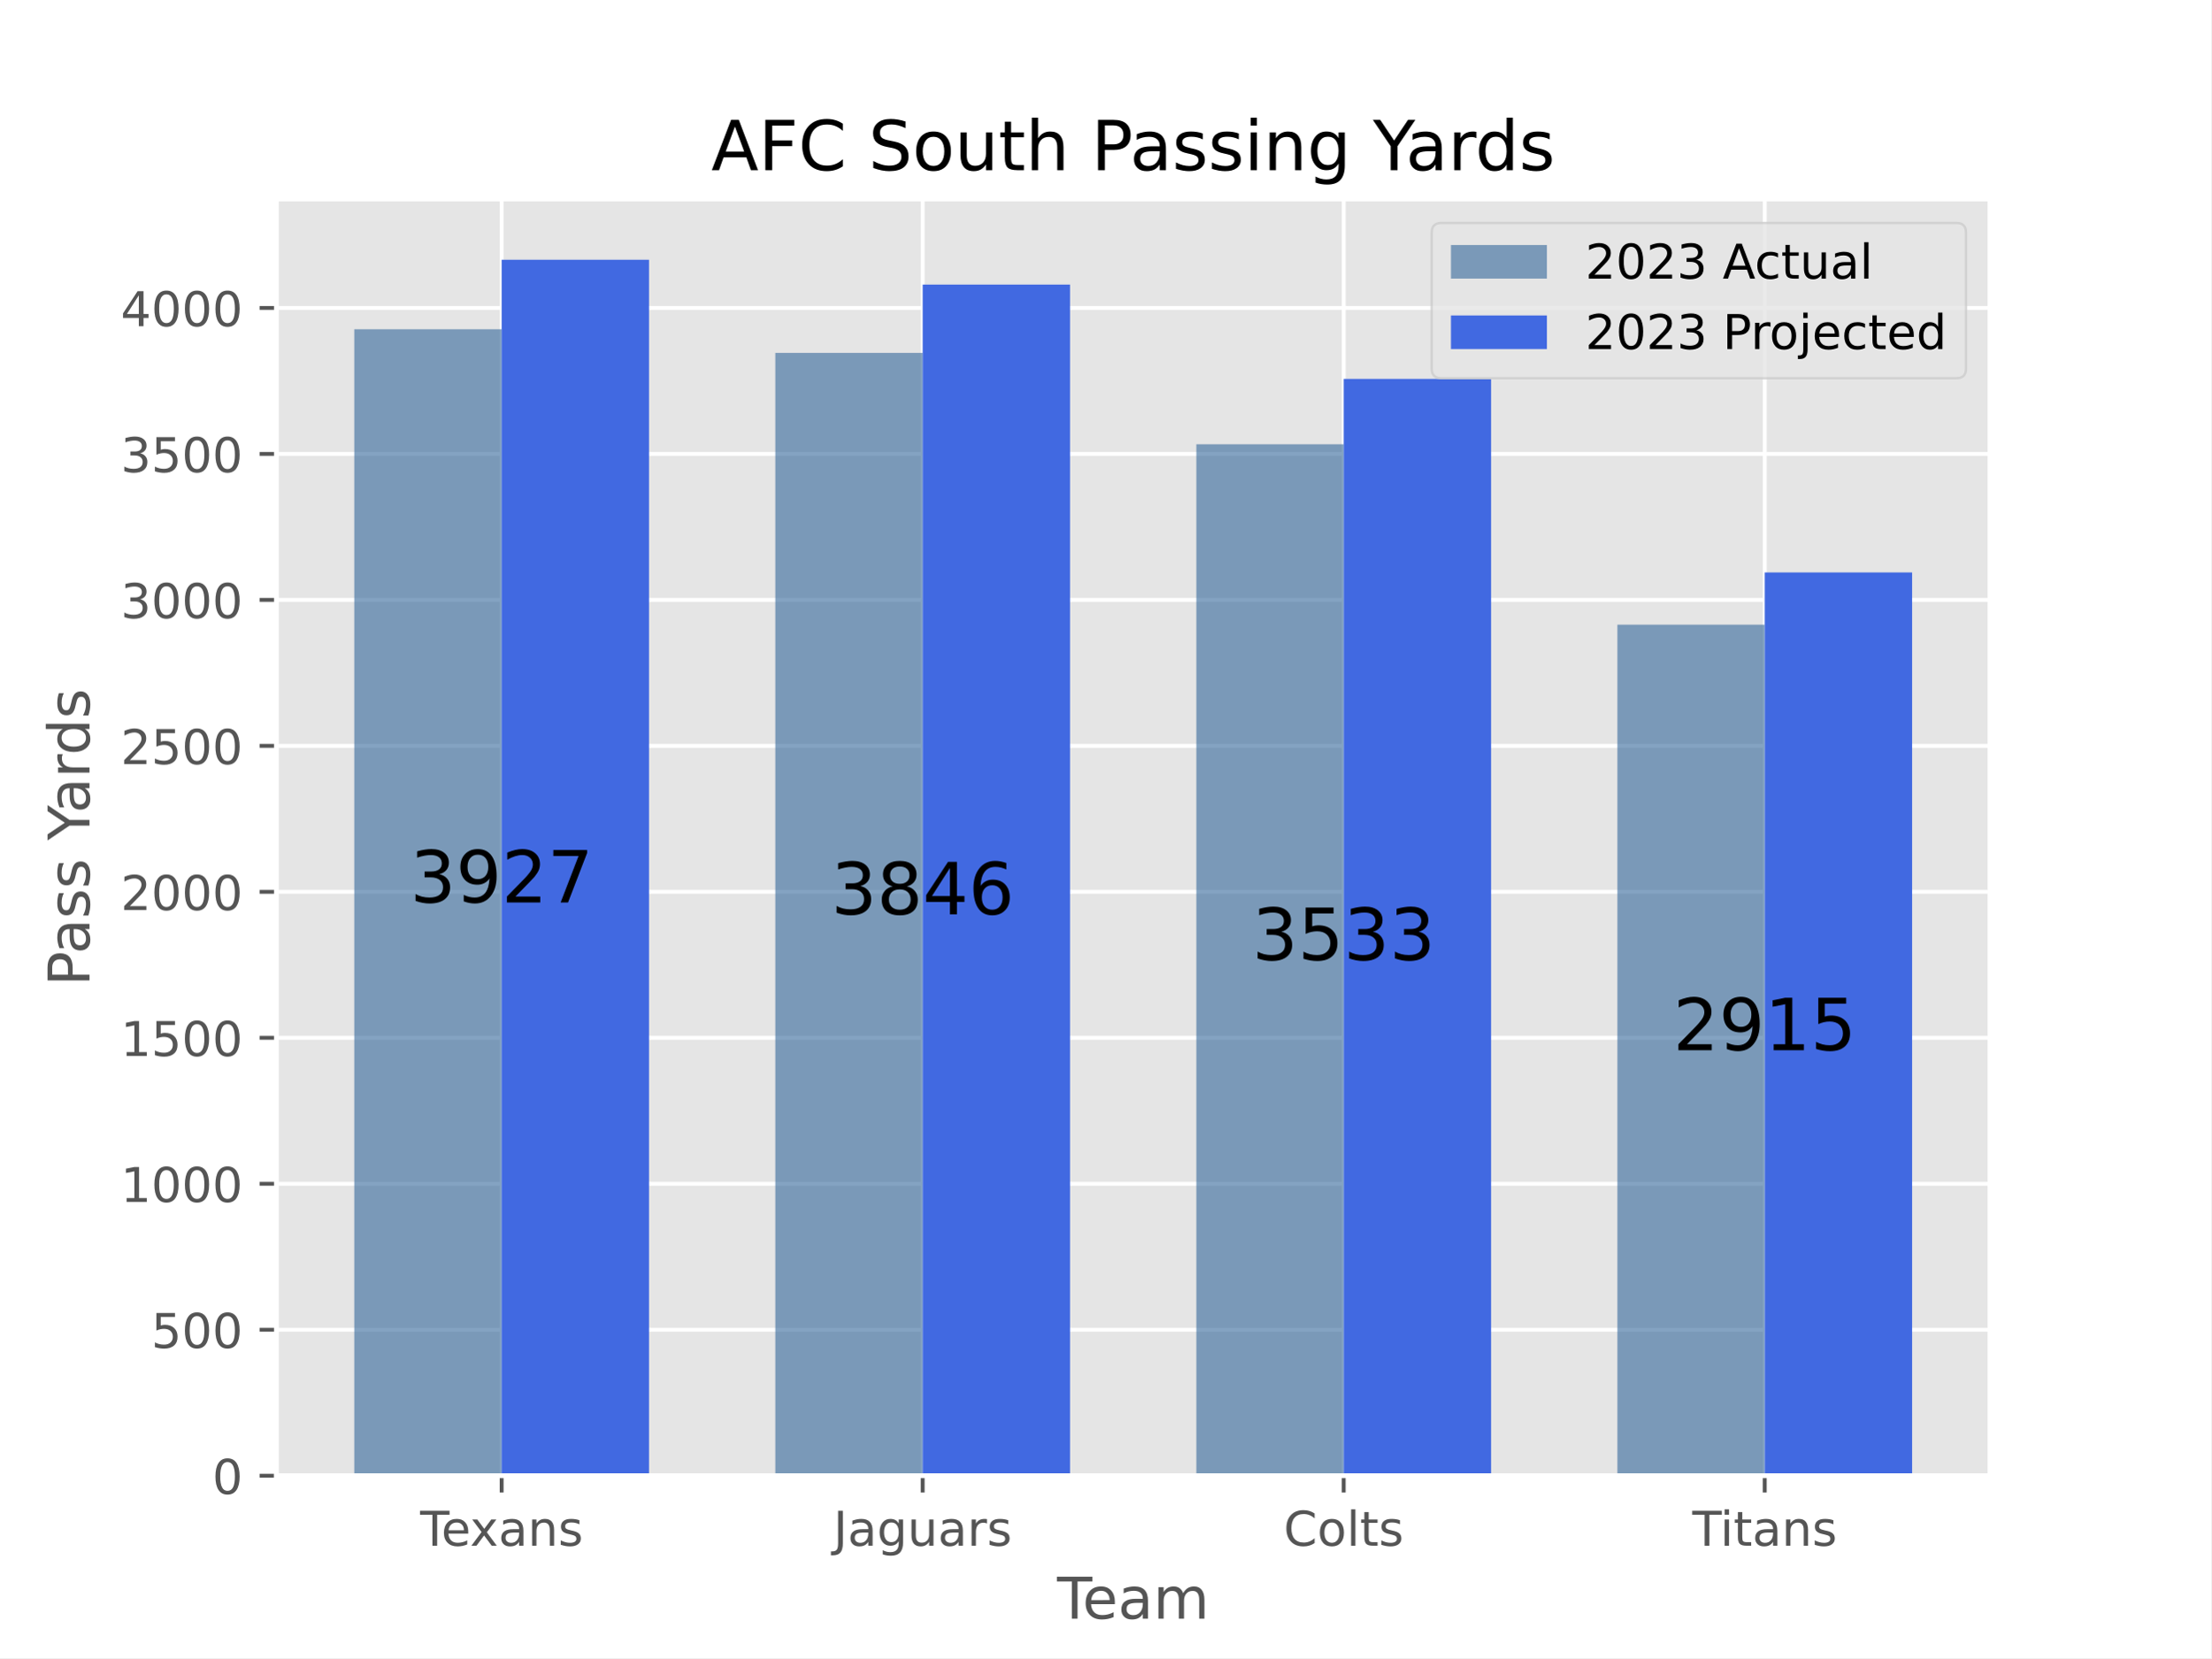
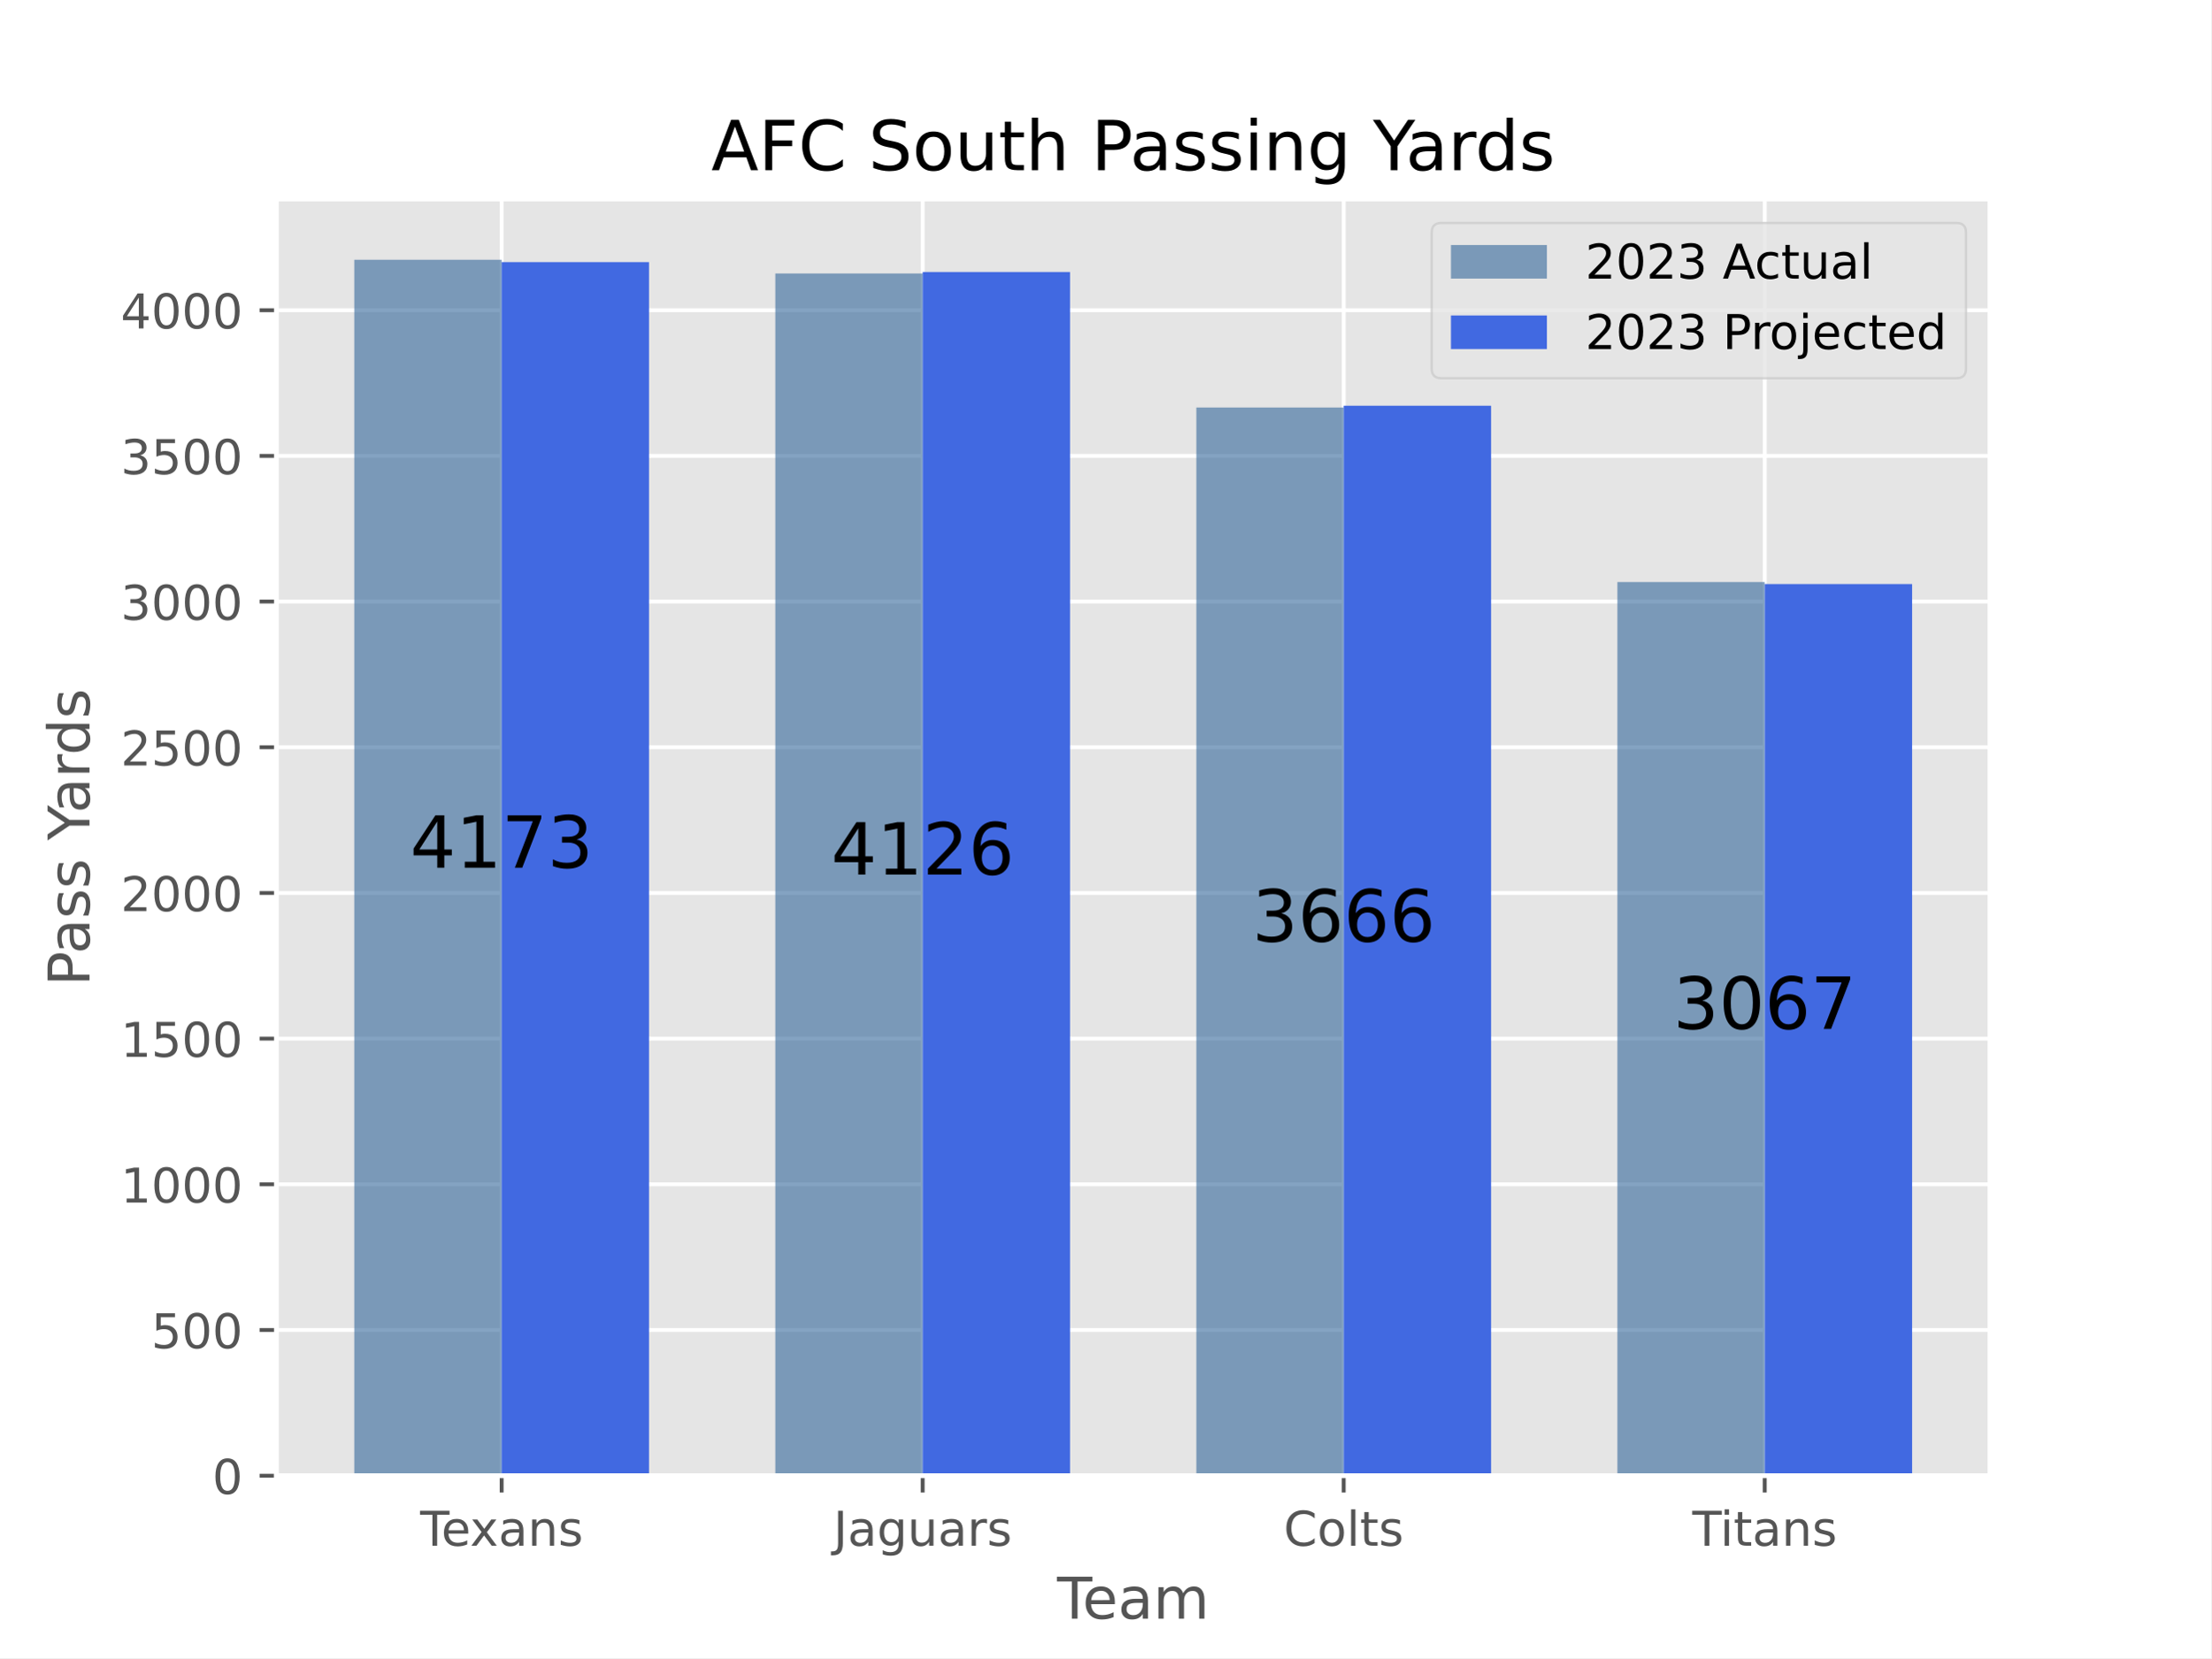
<svg xmlns="http://www.w3.org/2000/svg" xmlns:xlink="http://www.w3.org/1999/xlink" width="460.8pt" height="345.6pt" viewBox="0 0 460.8 345.6" version="1.1">
  <defs>
    <style type="text/css">*{stroke-linejoin: round; stroke-linecap: butt}</style>
  </defs>
  <g id="figure_1">
    <g id="patch_1">
      <path d="M 0 345.6  L 460.8 345.6  L 460.8 0  L 0 0  z " style="fill: #ffffff" />
    </g>
    <g id="axes_1">
      <g id="patch_2">
        <path d="M 57.6 307.584  L 414.72 307.584  L 414.72 41.472  L 57.6 41.472  z " style="fill: #e5e5e5" />
      </g>
      <g id="matplotlib.axis_1">
        <g id="xtick_1">
          <g id="line2d_1">
-             <path d="M 104.543 307.584  L 104.543 41.472  " clip-path="url(#paf603e5f99)" style="fill: none; stroke: #ffffff; stroke-width: 0.8; stroke-linecap: square" />
+             <path d="M 104.543 307.584  L 104.543 41.472  " clip-path="url(#p2605eeca54)" style="fill: none; stroke: #ffffff; stroke-width: 0.8; stroke-linecap: square" />
          </g>
          <g id="line2d_2">
            <defs>
-               <path id="md9aeff2565" d="M 0 0  L 0 3.5  " style="stroke: #555555; stroke-width: 0.8" />
-             </defs>
-             <g>
-               <use xlink:href="#md9aeff2565" x="104.543" y="307.584" style="fill: #555555; stroke: #555555; stroke-width: 0.8" />
+               <path id="me82a17034d" d="M 0 0  L 0 3.5  " style="stroke: #555555; stroke-width: 0.8" />
+             </defs>
+             <g>
+               <use xlink:href="#me82a17034d" x="104.543" y="307.584" style="fill: #555555; stroke: #555555; stroke-width: 0.8" />
            </g>
          </g>
          <g id="text_1">
            <g style="fill: #555555" transform="translate(87.55345 322.1824) scale(0.1 -0.1)">
              <defs>
                <path id="DejaVuSans-54" d="M -19 4666  L 3928 4666  L 3928 4134  L 2272 4134  L 2272 0  L 1638 0  L 1638 4134  L -19 4134  L -19 4666  z " transform="scale(0.015625)" />
                <path id="DejaVuSans-65" d="M 3597 1894  L 3597 1613  L 953 1613  Q 991 1019 1311 708  Q 1631 397 2203 397  Q 2534 397 2845 478  Q 3156 559 3463 722  L 3463 178  Q 3153 47 2828 -22  Q 2503 -91 2169 -91  Q 1331 -91 842 396  Q 353 884 353 1716  Q 353 2575 817 3079  Q 1281 3584 2069 3584  Q 2775 3584 3186 3129  Q 3597 2675 3597 1894  z M 3022 2063  Q 3016 2534 2758 2815  Q 2500 3097 2075 3097  Q 1594 3097 1305 2825  Q 1016 2553 972 2059  L 3022 2063  z " transform="scale(0.015625)" />
                <path id="DejaVuSans-78" d="M 3513 3500  L 2247 1797  L 3578 0  L 2900 0  L 1881 1375  L 863 0  L 184 0  L 1544 1831  L 300 3500  L 978 3500  L 1906 2253  L 2834 3500  L 3513 3500  z " transform="scale(0.015625)" />
                <path id="DejaVuSans-61" d="M 2194 1759  Q 1497 1759 1228 1600  Q 959 1441 959 1056  Q 959 750 1161 570  Q 1363 391 1709 391  Q 2188 391 2477 730  Q 2766 1069 2766 1631  L 2766 1759  L 2194 1759  z M 3341 1997  L 3341 0  L 2766 0  L 2766 531  Q 2569 213 2275 61  Q 1981 -91 1556 -91  Q 1019 -91 701 211  Q 384 513 384 1019  Q 384 1609 779 1909  Q 1175 2209 1959 2209  L 2766 2209  L 2766 2266  Q 2766 2663 2505 2880  Q 2244 3097 1772 3097  Q 1472 3097 1187 3025  Q 903 2953 641 2809  L 641 3341  Q 956 3463 1253 3523  Q 1550 3584 1831 3584  Q 2591 3584 2966 3190  Q 3341 2797 3341 1997  z " transform="scale(0.015625)" />
                <path id="DejaVuSans-6e" d="M 3513 2113  L 3513 0  L 2938 0  L 2938 2094  Q 2938 2591 2744 2837  Q 2550 3084 2163 3084  Q 1697 3084 1428 2787  Q 1159 2491 1159 1978  L 1159 0  L 581 0  L 581 3500  L 1159 3500  L 1159 2956  Q 1366 3272 1645 3428  Q 1925 3584 2291 3584  Q 2894 3584 3203 3211  Q 3513 2838 3513 2113  z " transform="scale(0.015625)" />
                <path id="DejaVuSans-73" d="M 2834 3397  L 2834 2853  Q 2591 2978 2328 3040  Q 2066 3103 1784 3103  Q 1356 3103 1142 2972  Q 928 2841 928 2578  Q 928 2378 1081 2264  Q 1234 2150 1697 2047  L 1894 2003  Q 2506 1872 2764 1633  Q 3022 1394 3022 966  Q 3022 478 2636 193  Q 2250 -91 1575 -91  Q 1294 -91 989 -36  Q 684 19 347 128  L 347 722  Q 666 556 975 473  Q 1284 391 1588 391  Q 1994 391 2212 530  Q 2431 669 2431 922  Q 2431 1156 2273 1281  Q 2116 1406 1581 1522  L 1381 1569  Q 847 1681 609 1914  Q 372 2147 372 2553  Q 372 3047 722 3315  Q 1072 3584 1716 3584  Q 2034 3584 2315 3537  Q 2597 3491 2834 3397  z " transform="scale(0.015625)" />
              </defs>
              <use xlink:href="#DejaVuSans-54" />
              <use xlink:href="#DejaVuSans-65" x="44.084" />
              <use xlink:href="#DejaVuSans-78" x="103.857" />
              <use xlink:href="#DejaVuSans-61" x="163.037" />
              <use xlink:href="#DejaVuSans-6e" x="224.316" />
              <use xlink:href="#DejaVuSans-73" x="287.695" />
            </g>
          </g>
        </g>
        <g id="xtick_2">
          <g id="line2d_3">
-             <path d="M 192.288 307.584  L 192.288 41.472  " clip-path="url(#paf603e5f99)" style="fill: none; stroke: #ffffff; stroke-width: 0.8; stroke-linecap: square" />
+             <path d="M 192.288 307.584  L 192.288 41.472  " clip-path="url(#p2605eeca54)" style="fill: none; stroke: #ffffff; stroke-width: 0.8; stroke-linecap: square" />
          </g>
          <g id="line2d_4">
            <g>
-               <use xlink:href="#md9aeff2565" x="192.288" y="307.584" style="fill: #555555; stroke: #555555; stroke-width: 0.8" />
+               <use xlink:href="#me82a17034d" x="192.288" y="307.584" style="fill: #555555; stroke: #555555; stroke-width: 0.8" />
            </g>
          </g>
          <g id="text_2">
            <g style="fill: #555555" transform="translate(173.6815 322.1824) scale(0.1 -0.1)">
              <defs>
                <path id="DejaVuSans-4a" d="M 628 4666  L 1259 4666  L 1259 325  Q 1259 -519 939 -900  Q 619 -1281 -91 -1281  L -331 -1281  L -331 -750  L -134 -750  Q 284 -750 456 -515  Q 628 -281 628 325  L 628 4666  z " transform="scale(0.015625)" />
                <path id="DejaVuSans-67" d="M 2906 1791  Q 2906 2416 2648 2759  Q 2391 3103 1925 3103  Q 1463 3103 1205 2759  Q 947 2416 947 1791  Q 947 1169 1205 825  Q 1463 481 1925 481  Q 2391 481 2648 825  Q 2906 1169 2906 1791  z M 3481 434  Q 3481 -459 3084 -895  Q 2688 -1331 1869 -1331  Q 1566 -1331 1297 -1286  Q 1028 -1241 775 -1147  L 775 -588  Q 1028 -725 1275 -790  Q 1522 -856 1778 -856  Q 2344 -856 2625 -561  Q 2906 -266 2906 331  L 2906 616  Q 2728 306 2450 153  Q 2172 0 1784 0  Q 1141 0 747 490  Q 353 981 353 1791  Q 353 2603 747 3093  Q 1141 3584 1784 3584  Q 2172 3584 2450 3431  Q 2728 3278 2906 2969  L 2906 3500  L 3481 3500  L 3481 434  z " transform="scale(0.015625)" />
                <path id="DejaVuSans-75" d="M 544 1381  L 544 3500  L 1119 3500  L 1119 1403  Q 1119 906 1312 657  Q 1506 409 1894 409  Q 2359 409 2629 706  Q 2900 1003 2900 1516  L 2900 3500  L 3475 3500  L 3475 0  L 2900 0  L 2900 538  Q 2691 219 2414 64  Q 2138 -91 1772 -91  Q 1169 -91 856 284  Q 544 659 544 1381  z M 1991 3584  L 1991 3584  z " transform="scale(0.015625)" />
                <path id="DejaVuSans-72" d="M 2631 2963  Q 2534 3019 2420 3045  Q 2306 3072 2169 3072  Q 1681 3072 1420 2755  Q 1159 2438 1159 1844  L 1159 0  L 581 0  L 581 3500  L 1159 3500  L 1159 2956  Q 1341 3275 1631 3429  Q 1922 3584 2338 3584  Q 2397 3584 2469 3576  Q 2541 3569 2628 3553  L 2631 2963  z " transform="scale(0.015625)" />
              </defs>
              <use xlink:href="#DejaVuSans-4a" />
              <use xlink:href="#DejaVuSans-61" x="29.492" />
              <use xlink:href="#DejaVuSans-67" x="90.771" />
              <use xlink:href="#DejaVuSans-75" x="154.248" />
              <use xlink:href="#DejaVuSans-61" x="217.627" />
              <use xlink:href="#DejaVuSans-72" x="278.906" />
              <use xlink:href="#DejaVuSans-73" x="320.02" />
            </g>
          </g>
        </g>
        <g id="xtick_3">
          <g id="line2d_5">
-             <path d="M 280.032 307.584  L 280.032 41.472  " clip-path="url(#paf603e5f99)" style="fill: none; stroke: #ffffff; stroke-width: 0.8; stroke-linecap: square" />
+             <path d="M 280.032 307.584  L 280.032 41.472  " clip-path="url(#p2605eeca54)" style="fill: none; stroke: #ffffff; stroke-width: 0.8; stroke-linecap: square" />
          </g>
          <g id="line2d_6">
            <g>
-               <use xlink:href="#md9aeff2565" x="280.032" y="307.584" style="fill: #555555; stroke: #555555; stroke-width: 0.8" />
+               <use xlink:href="#me82a17034d" x="280.032" y="307.584" style="fill: #555555; stroke: #555555; stroke-width: 0.8" />
            </g>
          </g>
          <g id="text_3">
            <g style="fill: #555555" transform="translate(267.5275 322.1824) scale(0.1 -0.1)">
              <defs>
                <path id="DejaVuSans-43" d="M 4122 4306  L 4122 3641  Q 3803 3938 3442 4084  Q 3081 4231 2675 4231  Q 1875 4231 1450 3742  Q 1025 3253 1025 2328  Q 1025 1406 1450 917  Q 1875 428 2675 428  Q 3081 428 3442 575  Q 3803 722 4122 1019  L 4122 359  Q 3791 134 3420 21  Q 3050 -91 2638 -91  Q 1578 -91 968 557  Q 359 1206 359 2328  Q 359 3453 968 4101  Q 1578 4750 2638 4750  Q 3056 4750 3426 4639  Q 3797 4528 4122 4306  z " transform="scale(0.015625)" />
                <path id="DejaVuSans-6f" d="M 1959 3097  Q 1497 3097 1228 2736  Q 959 2375 959 1747  Q 959 1119 1226 758  Q 1494 397 1959 397  Q 2419 397 2687 759  Q 2956 1122 2956 1747  Q 2956 2369 2687 2733  Q 2419 3097 1959 3097  z M 1959 3584  Q 2709 3584 3137 3096  Q 3566 2609 3566 1747  Q 3566 888 3137 398  Q 2709 -91 1959 -91  Q 1206 -91 779 398  Q 353 888 353 1747  Q 353 2609 779 3096  Q 1206 3584 1959 3584  z " transform="scale(0.015625)" />
                <path id="DejaVuSans-6c" d="M 603 4863  L 1178 4863  L 1178 0  L 603 0  L 603 4863  z " transform="scale(0.015625)" />
                <path id="DejaVuSans-74" d="M 1172 4494  L 1172 3500  L 2356 3500  L 2356 3053  L 1172 3053  L 1172 1153  Q 1172 725 1289 603  Q 1406 481 1766 481  L 2356 481  L 2356 0  L 1766 0  Q 1100 0 847 248  Q 594 497 594 1153  L 594 3053  L 172 3053  L 172 3500  L 594 3500  L 594 4494  L 1172 4494  z " transform="scale(0.015625)" />
              </defs>
              <use xlink:href="#DejaVuSans-43" />
              <use xlink:href="#DejaVuSans-6f" x="69.824" />
              <use xlink:href="#DejaVuSans-6c" x="131.006" />
              <use xlink:href="#DejaVuSans-74" x="158.789" />
              <use xlink:href="#DejaVuSans-73" x="197.998" />
            </g>
          </g>
        </g>
        <g id="xtick_4">
          <g id="line2d_7">
-             <path d="M 367.777 307.584  L 367.777 41.472  " clip-path="url(#paf603e5f99)" style="fill: none; stroke: #ffffff; stroke-width: 0.8; stroke-linecap: square" />
+             <path d="M 367.777 307.584  L 367.777 41.472  " clip-path="url(#p2605eeca54)" style="fill: none; stroke: #ffffff; stroke-width: 0.8; stroke-linecap: square" />
          </g>
          <g id="line2d_8">
            <g>
-               <use xlink:href="#md9aeff2565" x="367.777" y="307.584" style="fill: #555555; stroke: #555555; stroke-width: 0.8" />
+               <use xlink:href="#me82a17034d" x="367.777" y="307.584" style="fill: #555555; stroke: #555555; stroke-width: 0.8" />
            </g>
          </g>
          <g id="text_4">
            <g style="fill: #555555" transform="translate(352.6923 322.1824) scale(0.1 -0.1)">
              <defs>
                <path id="DejaVuSans-69" d="M 603 3500  L 1178 3500  L 1178 0  L 603 0  L 603 3500  z M 603 4863  L 1178 4863  L 1178 4134  L 603 4134  L 603 4863  z " transform="scale(0.015625)" />
              </defs>
              <use xlink:href="#DejaVuSans-54" />
              <use xlink:href="#DejaVuSans-69" x="57.959" />
              <use xlink:href="#DejaVuSans-74" x="85.742" />
              <use xlink:href="#DejaVuSans-61" x="124.951" />
              <use xlink:href="#DejaVuSans-6e" x="186.23" />
              <use xlink:href="#DejaVuSans-73" x="249.609" />
            </g>
          </g>
        </g>
        <g id="text_5">
          <g style="fill: #555555" transform="translate(220.3022 337.3802) scale(0.12 -0.12)">
            <defs>
              <path id="DejaVuSans-6d" d="M 3328 2828  Q 3544 3216 3844 3400  Q 4144 3584 4550 3584  Q 5097 3584 5394 3201  Q 5691 2819 5691 2113  L 5691 0  L 5113 0  L 5113 2094  Q 5113 2597 4934 2840  Q 4756 3084 4391 3084  Q 3944 3084 3684 2787  Q 3425 2491 3425 1978  L 3425 0  L 2847 0  L 2847 2094  Q 2847 2600 2669 2842  Q 2491 3084 2119 3084  Q 1678 3084 1418 2786  Q 1159 2488 1159 1978  L 1159 0  L 581 0  L 581 3500  L 1159 3500  L 1159 2956  Q 1356 3278 1631 3431  Q 1906 3584 2284 3584  Q 2666 3584 2933 3390  Q 3200 3197 3328 2828  z " transform="scale(0.015625)" />
            </defs>
            <use xlink:href="#DejaVuSans-54" />
            <use xlink:href="#DejaVuSans-65" x="44.084" />
            <use xlink:href="#DejaVuSans-61" x="105.607" />
            <use xlink:href="#DejaVuSans-6d" x="166.887" />
          </g>
        </g>
      </g>
      <g id="matplotlib.axis_2">
        <g id="ytick_1">
          <g id="line2d_9">
-             <path d="M 57.6 307.584  L 414.72 307.584  " clip-path="url(#paf603e5f99)" style="fill: none; stroke: #ffffff; stroke-width: 0.8; stroke-linecap: square" />
+             <path d="M 57.6 307.584  L 414.72 307.584  " clip-path="url(#p2605eeca54)" style="fill: none; stroke: #ffffff; stroke-width: 0.8; stroke-linecap: square" />
          </g>
          <g id="line2d_10">
            <defs>
-               <path id="m0c520cfd22" d="M 0 0  L -3.5 0  " style="stroke: #555555; stroke-width: 0.8" />
-             </defs>
-             <g>
-               <use xlink:href="#m0c520cfd22" x="57.6" y="307.584" style="fill: #555555; stroke: #555555; stroke-width: 0.8" />
+               <path id="mfbacc0dd69" d="M 0 0  L -3.5 0  " style="stroke: #555555; stroke-width: 0.8" />
+             </defs>
+             <g>
+               <use xlink:href="#mfbacc0dd69" x="57.6" y="307.584" style="fill: #555555; stroke: #555555; stroke-width: 0.8" />
            </g>
          </g>
          <g id="text_6">
            <g style="fill: #555555" transform="translate(44.2375 311.3832) scale(0.1 -0.1)">
              <defs>
                <path id="DejaVuSans-30" d="M 2034 4250  Q 1547 4250 1301 3770  Q 1056 3291 1056 2328  Q 1056 1369 1301 889  Q 1547 409 2034 409  Q 2525 409 2770 889  Q 3016 1369 3016 2328  Q 3016 3291 2770 3770  Q 2525 4250 2034 4250  z M 2034 4750  Q 2819 4750 3233 4129  Q 3647 3509 3647 2328  Q 3647 1150 3233 529  Q 2819 -91 2034 -91  Q 1250 -91 836 529  Q 422 1150 422 2328  Q 422 3509 836 4129  Q 1250 4750 2034 4750  z " transform="scale(0.015625)" />
              </defs>
              <use xlink:href="#DejaVuSans-30" />
            </g>
          </g>
        </g>
        <g id="ytick_2">
          <g id="line2d_11">
-             <path d="M 57.6 277.159  L 414.72 277.159  " clip-path="url(#paf603e5f99)" style="fill: none; stroke: #ffffff; stroke-width: 0.8; stroke-linecap: square" />
+             <path d="M 57.6 277.217  L 414.72 277.217  " clip-path="url(#p2605eeca54)" style="fill: none; stroke: #ffffff; stroke-width: 0.8; stroke-linecap: square" />
          </g>
          <g id="line2d_12">
            <g>
-               <use xlink:href="#m0c520cfd22" x="57.6" y="277.159" style="fill: #555555; stroke: #555555; stroke-width: 0.8" />
+               <use xlink:href="#mfbacc0dd69" x="57.6" y="277.217" style="fill: #555555; stroke: #555555; stroke-width: 0.8" />
            </g>
          </g>
          <g id="text_7">
-             <g style="fill: #555555" transform="translate(31.5125 280.9582) scale(0.1 -0.1)">
+             <g style="fill: #555555" transform="translate(31.5125 281.0166) scale(0.1 -0.1)">
              <defs>
                <path id="DejaVuSans-35" d="M 691 4666  L 3169 4666  L 3169 4134  L 1269 4134  L 1269 2991  Q 1406 3038 1543 3061  Q 1681 3084 1819 3084  Q 2600 3084 3056 2656  Q 3513 2228 3513 1497  Q 3513 744 3044 326  Q 2575 -91 1722 -91  Q 1428 -91 1123 -41  Q 819 9 494 109  L 494 744  Q 775 591 1075 516  Q 1375 441 1709 441  Q 2250 441 2565 725  Q 2881 1009 2881 1497  Q 2881 1984 2565 2268  Q 2250 2553 1709 2553  Q 1456 2553 1204 2497  Q 953 2441 691 2322  L 691 4666  z " transform="scale(0.015625)" />
              </defs>
              <use xlink:href="#DejaVuSans-35" />
              <use xlink:href="#DejaVuSans-30" x="63.623" />
              <use xlink:href="#DejaVuSans-30" x="127.246" />
            </g>
          </g>
        </g>
        <g id="ytick_3">
          <g id="line2d_13">
-             <path d="M 57.6 246.734  L 414.72 246.734  " clip-path="url(#paf603e5f99)" style="fill: none; stroke: #ffffff; stroke-width: 0.8; stroke-linecap: square" />
+             <path d="M 57.6 246.851  L 414.72 246.851  " clip-path="url(#p2605eeca54)" style="fill: none; stroke: #ffffff; stroke-width: 0.8; stroke-linecap: square" />
          </g>
          <g id="line2d_14">
            <g>
-               <use xlink:href="#m0c520cfd22" x="57.6" y="246.734" style="fill: #555555; stroke: #555555; stroke-width: 0.8" />
+               <use xlink:href="#mfbacc0dd69" x="57.6" y="246.851" style="fill: #555555; stroke: #555555; stroke-width: 0.8" />
            </g>
          </g>
          <g id="text_8">
-             <g style="fill: #555555" transform="translate(25.15 250.5333) scale(0.1 -0.1)">
+             <g style="fill: #555555" transform="translate(25.15 250.6499) scale(0.1 -0.1)">
              <defs>
                <path id="DejaVuSans-31" d="M 794 531  L 1825 531  L 1825 4091  L 703 3866  L 703 4441  L 1819 4666  L 2450 4666  L 2450 531  L 3481 531  L 3481 0  L 794 0  L 794 531  z " transform="scale(0.015625)" />
              </defs>
              <use xlink:href="#DejaVuSans-31" />
              <use xlink:href="#DejaVuSans-30" x="63.623" />
              <use xlink:href="#DejaVuSans-30" x="127.246" />
              <use xlink:href="#DejaVuSans-30" x="190.869" />
            </g>
          </g>
        </g>
        <g id="ytick_4">
          <g id="line2d_15">
-             <path d="M 57.6 216.309  L 414.72 216.309  " clip-path="url(#paf603e5f99)" style="fill: none; stroke: #ffffff; stroke-width: 0.8; stroke-linecap: square" />
+             <path d="M 57.6 216.484  L 414.72 216.484  " clip-path="url(#p2605eeca54)" style="fill: none; stroke: #ffffff; stroke-width: 0.8; stroke-linecap: square" />
          </g>
          <g id="line2d_16">
            <g>
-               <use xlink:href="#m0c520cfd22" x="57.6" y="216.309" style="fill: #555555; stroke: #555555; stroke-width: 0.8" />
+               <use xlink:href="#mfbacc0dd69" x="57.6" y="216.484" style="fill: #555555; stroke: #555555; stroke-width: 0.8" />
            </g>
          </g>
          <g id="text_9">
-             <g style="fill: #555555" transform="translate(25.15 220.1083) scale(0.1 -0.1)">
+             <g style="fill: #555555" transform="translate(25.15 220.2833) scale(0.1 -0.1)">
              <use xlink:href="#DejaVuSans-31" />
              <use xlink:href="#DejaVuSans-35" x="63.623" />
              <use xlink:href="#DejaVuSans-30" x="127.246" />
              <use xlink:href="#DejaVuSans-30" x="190.869" />
            </g>
          </g>
        </g>
        <g id="ytick_5">
          <g id="line2d_17">
-             <path d="M 57.6 185.884  L 414.72 185.884  " clip-path="url(#paf603e5f99)" style="fill: none; stroke: #ffffff; stroke-width: 0.8; stroke-linecap: square" />
+             <path d="M 57.6 186.117  L 414.72 186.117  " clip-path="url(#p2605eeca54)" style="fill: none; stroke: #ffffff; stroke-width: 0.8; stroke-linecap: square" />
          </g>
          <g id="line2d_18">
            <g>
-               <use xlink:href="#m0c520cfd22" x="57.6" y="185.884" style="fill: #555555; stroke: #555555; stroke-width: 0.8" />
+               <use xlink:href="#mfbacc0dd69" x="57.6" y="186.117" style="fill: #555555; stroke: #555555; stroke-width: 0.8" />
            </g>
          </g>
          <g id="text_10">
-             <g style="fill: #555555" transform="translate(25.15 189.6833) scale(0.1 -0.1)">
+             <g style="fill: #555555" transform="translate(25.15 189.9166) scale(0.1 -0.1)">
              <defs>
                <path id="DejaVuSans-32" d="M 1228 531  L 3431 531  L 3431 0  L 469 0  L 469 531  Q 828 903 1448 1529  Q 2069 2156 2228 2338  Q 2531 2678 2651 2914  Q 2772 3150 2772 3378  Q 2772 3750 2511 3984  Q 2250 4219 1831 4219  Q 1534 4219 1204 4116  Q 875 4013 500 3803  L 500 4441  Q 881 4594 1212 4672  Q 1544 4750 1819 4750  Q 2544 4750 2975 4387  Q 3406 4025 3406 3419  Q 3406 3131 3298 2873  Q 3191 2616 2906 2266  Q 2828 2175 2409 1742  Q 1991 1309 1228 531  z " transform="scale(0.015625)" />
              </defs>
              <use xlink:href="#DejaVuSans-32" />
              <use xlink:href="#DejaVuSans-30" x="63.623" />
              <use xlink:href="#DejaVuSans-30" x="127.246" />
              <use xlink:href="#DejaVuSans-30" x="190.869" />
            </g>
          </g>
        </g>
        <g id="ytick_6">
          <g id="line2d_19">
-             <path d="M 57.6 155.459  L 414.72 155.459  " clip-path="url(#paf603e5f99)" style="fill: none; stroke: #ffffff; stroke-width: 0.8; stroke-linecap: square" />
+             <path d="M 57.6 155.751  L 414.72 155.751  " clip-path="url(#p2605eeca54)" style="fill: none; stroke: #ffffff; stroke-width: 0.8; stroke-linecap: square" />
          </g>
          <g id="line2d_20">
            <g>
-               <use xlink:href="#m0c520cfd22" x="57.6" y="155.459" style="fill: #555555; stroke: #555555; stroke-width: 0.8" />
+               <use xlink:href="#mfbacc0dd69" x="57.6" y="155.751" style="fill: #555555; stroke: #555555; stroke-width: 0.8" />
            </g>
          </g>
          <g id="text_11">
-             <g style="fill: #555555" transform="translate(25.15 159.2584) scale(0.1 -0.1)">
+             <g style="fill: #555555" transform="translate(25.15 159.55) scale(0.1 -0.1)">
              <use xlink:href="#DejaVuSans-32" />
              <use xlink:href="#DejaVuSans-35" x="63.623" />
              <use xlink:href="#DejaVuSans-30" x="127.246" />
              <use xlink:href="#DejaVuSans-30" x="190.869" />
            </g>
          </g>
        </g>
        <g id="ytick_7">
          <g id="line2d_21">
-             <path d="M 57.6 125.034  L 414.72 125.034  " clip-path="url(#paf603e5f99)" style="fill: none; stroke: #ffffff; stroke-width: 0.8; stroke-linecap: square" />
+             <path d="M 57.6 125.384  L 414.72 125.384  " clip-path="url(#p2605eeca54)" style="fill: none; stroke: #ffffff; stroke-width: 0.8; stroke-linecap: square" />
          </g>
          <g id="line2d_22">
            <g>
-               <use xlink:href="#m0c520cfd22" x="57.6" y="125.034" style="fill: #555555; stroke: #555555; stroke-width: 0.8" />
+               <use xlink:href="#mfbacc0dd69" x="57.6" y="125.384" style="fill: #555555; stroke: #555555; stroke-width: 0.8" />
            </g>
          </g>
          <g id="text_12">
-             <g style="fill: #555555" transform="translate(25.15 128.8334) scale(0.1 -0.1)">
+             <g style="fill: #555555" transform="translate(25.15 129.1834) scale(0.1 -0.1)">
              <defs>
                <path id="DejaVuSans-33" d="M 2597 2516  Q 3050 2419 3304 2112  Q 3559 1806 3559 1356  Q 3559 666 3084 287  Q 2609 -91 1734 -91  Q 1441 -91 1130 -33  Q 819 25 488 141  L 488 750  Q 750 597 1062 519  Q 1375 441 1716 441  Q 2309 441 2620 675  Q 2931 909 2931 1356  Q 2931 1769 2642 2001  Q 2353 2234 1838 2234  L 1294 2234  L 1294 2753  L 1863 2753  Q 2328 2753 2575 2939  Q 2822 3125 2822 3475  Q 2822 3834 2567 4026  Q 2313 4219 1838 4219  Q 1578 4219 1281 4162  Q 984 4106 628 3988  L 628 4550  Q 988 4650 1302 4700  Q 1616 4750 1894 4750  Q 2613 4750 3031 4423  Q 3450 4097 3450 3541  Q 3450 3153 3228 2886  Q 3006 2619 2597 2516  z " transform="scale(0.015625)" />
              </defs>
              <use xlink:href="#DejaVuSans-33" />
              <use xlink:href="#DejaVuSans-30" x="63.623" />
              <use xlink:href="#DejaVuSans-30" x="127.246" />
              <use xlink:href="#DejaVuSans-30" x="190.869" />
            </g>
          </g>
        </g>
        <g id="ytick_8">
          <g id="line2d_23">
-             <path d="M 57.6 94.609  L 414.72 94.609  " clip-path="url(#paf603e5f99)" style="fill: none; stroke: #ffffff; stroke-width: 0.8; stroke-linecap: square" />
+             <path d="M 57.6 95.018  L 414.72 95.018  " clip-path="url(#p2605eeca54)" style="fill: none; stroke: #ffffff; stroke-width: 0.8; stroke-linecap: square" />
          </g>
          <g id="line2d_24">
            <g>
-               <use xlink:href="#m0c520cfd22" x="57.6" y="94.609" style="fill: #555555; stroke: #555555; stroke-width: 0.8" />
+               <use xlink:href="#mfbacc0dd69" x="57.6" y="95.018" style="fill: #555555; stroke: #555555; stroke-width: 0.8" />
            </g>
          </g>
          <g id="text_13">
-             <g style="fill: #555555" transform="translate(25.15 98.40843) scale(0.1 -0.1)">
+             <g style="fill: #555555" transform="translate(25.15 98.81672) scale(0.1 -0.1)">
              <use xlink:href="#DejaVuSans-33" />
              <use xlink:href="#DejaVuSans-35" x="63.623" />
              <use xlink:href="#DejaVuSans-30" x="127.246" />
              <use xlink:href="#DejaVuSans-30" x="190.869" />
            </g>
          </g>
        </g>
        <g id="ytick_9">
          <g id="line2d_25">
-             <path d="M 57.6 64.184  L 414.72 64.184  " clip-path="url(#paf603e5f99)" style="fill: none; stroke: #ffffff; stroke-width: 0.8; stroke-linecap: square" />
+             <path d="M 57.6 64.651  L 414.72 64.651  " clip-path="url(#p2605eeca54)" style="fill: none; stroke: #ffffff; stroke-width: 0.8; stroke-linecap: square" />
          </g>
          <g id="line2d_26">
            <g>
-               <use xlink:href="#m0c520cfd22" x="57.6" y="64.184" style="fill: #555555; stroke: #555555; stroke-width: 0.8" />
+               <use xlink:href="#mfbacc0dd69" x="57.6" y="64.651" style="fill: #555555; stroke: #555555; stroke-width: 0.8" />
            </g>
          </g>
          <g id="text_14">
-             <g style="fill: #555555" transform="translate(25.15 67.98346) scale(0.1 -0.1)">
+             <g style="fill: #555555" transform="translate(25.15 68.45008) scale(0.1 -0.1)">
              <defs>
                <path id="DejaVuSans-34" d="M 2419 4116  L 825 1625  L 2419 1625  L 2419 4116  z M 2253 4666  L 3047 4666  L 3047 1625  L 3713 1625  L 3713 1100  L 3047 1100  L 3047 0  L 2419 0  L 2419 1100  L 313 1100  L 313 1709  L 2253 4666  z " transform="scale(0.015625)" />
              </defs>
              <use xlink:href="#DejaVuSans-34" />
              <use xlink:href="#DejaVuSans-30" x="63.623" />
              <use xlink:href="#DejaVuSans-30" x="127.246" />
              <use xlink:href="#DejaVuSans-30" x="190.869" />
            </g>
          </g>
        </g>
        <g id="text_15">
          <g style="fill: #555555" transform="translate(18.65438 205.5236) rotate(-90) scale(0.12 -0.12)">
            <defs>
              <path id="DejaVuSans-50" d="M 1259 4147  L 1259 2394  L 2053 2394  Q 2494 2394 2734 2622  Q 2975 2850 2975 3272  Q 2975 3691 2734 3919  Q 2494 4147 2053 4147  L 1259 4147  z M 628 4666  L 2053 4666  Q 2838 4666 3239 4311  Q 3641 3956 3641 3272  Q 3641 2581 3239 2228  Q 2838 1875 2053 1875  L 1259 1875  L 1259 0  L 628 0  L 628 4666  z " transform="scale(0.015625)" />
              <path id="DejaVuSans-20" transform="scale(0.015625)" />
              <path id="DejaVuSans-59" d="M -13 4666  L 666 4666  L 1959 2747  L 3244 4666  L 3922 4666  L 2272 2222  L 2272 0  L 1638 0  L 1638 2222  L -13 4666  z " transform="scale(0.015625)" />
              <path id="DejaVuSans-64" d="M 2906 2969  L 2906 4863  L 3481 4863  L 3481 0  L 2906 0  L 2906 525  Q 2725 213 2448 61  Q 2172 -91 1784 -91  Q 1150 -91 751 415  Q 353 922 353 1747  Q 353 2572 751 3078  Q 1150 3584 1784 3584  Q 2172 3584 2448 3432  Q 2725 3281 2906 2969  z M 947 1747  Q 947 1113 1208 752  Q 1469 391 1925 391  Q 2381 391 2643 752  Q 2906 1113 2906 1747  Q 2906 2381 2643 2742  Q 2381 3103 1925 3103  Q 1469 3103 1208 2742  Q 947 2381 947 1747  z " transform="scale(0.015625)" />
            </defs>
            <use xlink:href="#DejaVuSans-50" />
            <use xlink:href="#DejaVuSans-61" x="55.803" />
            <use xlink:href="#DejaVuSans-73" x="117.082" />
            <use xlink:href="#DejaVuSans-73" x="169.182" />
            <use xlink:href="#DejaVuSans-20" x="221.281" />
            <use xlink:href="#DejaVuSans-59" x="253.068" />
            <use xlink:href="#DejaVuSans-61" x="300.402" />
            <use xlink:href="#DejaVuSans-72" x="361.682" />
            <use xlink:href="#DejaVuSans-64" x="401.045" />
            <use xlink:href="#DejaVuSans-73" x="464.521" />
          </g>
        </g>
      </g>
      <g id="patch_3">
-         <path d="M 73.833 307.584  L 104.543 307.584  L 104.543 68.626  L 73.833 68.626  z " clip-path="url(#paf603e5f99)" style="fill: #336699; fill-opacity: 0.6" />
+         <path d="M 73.833 307.584  L 104.543 307.584  L 104.543 54.144  L 73.833 54.144  z " clip-path="url(#p2605eeca54)" style="fill: #336699; fill-opacity: 0.6" />
      </g>
      <g id="patch_4">
-         <path d="M 161.577 307.584  L 192.288 307.584  L 192.288 73.555  L 161.577 73.555  z " clip-path="url(#paf603e5f99)" style="fill: #336699; fill-opacity: 0.6" />
+         <path d="M 161.577 307.584  L 192.288 307.584  L 192.288 56.998  L 161.577 56.998  z " clip-path="url(#p2605eeca54)" style="fill: #336699; fill-opacity: 0.6" />
      </g>
      <g id="patch_5">
-         <path d="M 249.322 307.584  L 280.032 307.584  L 280.032 92.601  L 249.322 92.601  z " clip-path="url(#paf603e5f99)" style="fill: #336699; fill-opacity: 0.6" />
+         <path d="M 249.322 307.584  L 280.032 307.584  L 280.032 84.936  L 249.322 84.936  z " clip-path="url(#p2605eeca54)" style="fill: #336699; fill-opacity: 0.6" />
      </g>
      <g id="patch_6">
-         <path d="M 337.066 307.584  L 367.777 307.584  L 367.777 130.206  L 337.066 130.206  z " clip-path="url(#paf603e5f99)" style="fill: #336699; fill-opacity: 0.6" />
+         <path d="M 337.066 307.584  L 367.777 307.584  L 367.777 121.315  L 337.066 121.315  z " clip-path="url(#p2605eeca54)" style="fill: #336699; fill-opacity: 0.6" />
      </g>
      <g id="patch_7">
-         <path d="M 104.543 307.584  L 135.254 307.584  L 135.254 54.144  L 104.543 54.144  z " clip-path="url(#paf603e5f99)" style="fill: #4169e1" />
+         <path d="M 104.543 307.584  L 135.254 307.584  L 135.254 54.63  L 104.543 54.63  z " clip-path="url(#p2605eeca54)" style="fill: #4169e1" />
      </g>
      <g id="patch_8">
-         <path d="M 192.288 307.584  L 222.998 307.584  L 222.998 59.316  L 192.288 59.316  z " clip-path="url(#paf603e5f99)" style="fill: #4169e1" />
+         <path d="M 192.288 307.584  L 222.998 307.584  L 222.998 56.695  L 192.288 56.695  z " clip-path="url(#p2605eeca54)" style="fill: #4169e1" />
      </g>
      <g id="patch_9">
-         <path d="M 280.032 307.584  L 310.743 307.584  L 310.743 78.971  L 280.032 78.971  z " clip-path="url(#paf603e5f99)" style="fill: #4169e1" />
+         <path d="M 280.032 307.584  L 310.743 307.584  L 310.743 84.571  L 280.032 84.571  z " clip-path="url(#p2605eeca54)" style="fill: #4169e1" />
      </g>
      <g id="patch_10">
-         <path d="M 367.777 307.584  L 398.487 307.584  L 398.487 119.314  L 367.777 119.314  z " clip-path="url(#paf603e5f99)" style="fill: #4169e1" />
+         <path d="M 367.777 307.584  L 398.487 307.584  L 398.487 121.74  L 367.777 121.74  z " clip-path="url(#p2605eeca54)" style="fill: #4169e1" />
      </g>
      <g id="patch_11">
        <path d="M 57.6 307.584  L 57.6 41.472  " style="fill: none; stroke: #ffffff; stroke-linejoin: miter; stroke-linecap: square" />
      </g>
      <g id="patch_12">
        <path d="M 414.72 307.584  L 414.72 41.472  " style="fill: none; stroke: #ffffff; stroke-linejoin: miter; stroke-linecap: square" />
      </g>
      <g id="patch_13">
        <path d="M 57.6 307.584  L 414.72 307.584  " style="fill: none; stroke: #ffffff; stroke-linejoin: miter; stroke-linecap: square" />
      </g>
      <g id="patch_14">
        <path d="M 57.6 41.472  L 414.72 41.472  " style="fill: none; stroke: #ffffff; stroke-linejoin: miter; stroke-linecap: square" />
      </g>
      <g id="text_16">
-         <g transform="translate(85.45579 188.1051) scale(0.15 -0.15)">
+         <g transform="translate(85.45579 180.864) scale(0.15 -0.15)">
          <defs>
-             <path id="DejaVuSans-39" d="M 703 97  L 703 672  Q 941 559 1184 500  Q 1428 441 1663 441  Q 2288 441 2617 861  Q 2947 1281 2994 2138  Q 2813 1869 2534 1725  Q 2256 1581 1919 1581  Q 1219 1581 811 2004  Q 403 2428 403 3163  Q 403 3881 828 4315  Q 1253 4750 1959 4750  Q 2769 4750 3195 4129  Q 3622 3509 3622 2328  Q 3622 1225 3098 567  Q 2575 -91 1691 -91  Q 1453 -91 1209 -44  Q 966 3 703 97  z M 1959 2075  Q 2384 2075 2632 2365  Q 2881 2656 2881 3163  Q 2881 3666 2632 3958  Q 2384 4250 1959 4250  Q 1534 4250 1286 3958  Q 1038 3666 1038 3163  Q 1038 2656 1286 2365  Q 1534 2075 1959 2075  z " transform="scale(0.015625)" />
            <path id="DejaVuSans-37" d="M 525 4666  L 3525 4666  L 3525 4397  L 1831 0  L 1172 0  L 2766 4134  L 525 4134  L 525 4666  z " transform="scale(0.015625)" />
          </defs>
-           <use xlink:href="#DejaVuSans-33" />
-           <use xlink:href="#DejaVuSans-39" x="63.623" />
-           <use xlink:href="#DejaVuSans-32" x="127.246" />
-           <use xlink:href="#DejaVuSans-37" x="190.869" />
+           <use xlink:href="#DejaVuSans-34" />
+           <use xlink:href="#DejaVuSans-31" x="63.623" />
+           <use xlink:href="#DejaVuSans-37" x="127.246" />
+           <use xlink:href="#DejaVuSans-33" x="190.869" />
        </g>
      </g>
      <g id="text_17">
-         <g transform="translate(173.2003 190.5696) scale(0.15 -0.15)">
+         <g transform="translate(173.2003 182.2912) scale(0.15 -0.15)">
          <defs>
-             <path id="DejaVuSans-38" d="M 2034 2216  Q 1584 2216 1326 1975  Q 1069 1734 1069 1313  Q 1069 891 1326 650  Q 1584 409 2034 409  Q 2484 409 2743 651  Q 3003 894 3003 1313  Q 3003 1734 2745 1975  Q 2488 2216 2034 2216  z M 1403 2484  Q 997 2584 770 2862  Q 544 3141 544 3541  Q 544 4100 942 4425  Q 1341 4750 2034 4750  Q 2731 4750 3128 4425  Q 3525 4100 3525 3541  Q 3525 3141 3298 2862  Q 3072 2584 2669 2484  Q 3125 2378 3379 2068  Q 3634 1759 3634 1313  Q 3634 634 3220 271  Q 2806 -91 2034 -91  Q 1263 -91 848 271  Q 434 634 434 1313  Q 434 1759 690 2068  Q 947 2378 1403 2484  z M 1172 3481  Q 1172 3119 1398 2916  Q 1625 2713 2034 2713  Q 2441 2713 2670 2916  Q 2900 3119 2900 3481  Q 2900 3844 2670 4047  Q 2441 4250 2034 4250  Q 1625 4250 1398 4047  Q 1172 3844 1172 3481  z " transform="scale(0.015625)" />
            <path id="DejaVuSans-36" d="M 2113 2584  Q 1688 2584 1439 2293  Q 1191 2003 1191 1497  Q 1191 994 1439 701  Q 1688 409 2113 409  Q 2538 409 2786 701  Q 3034 994 3034 1497  Q 3034 2003 2786 2293  Q 2538 2584 2113 2584  z M 3366 4563  L 3366 3988  Q 3128 4100 2886 4159  Q 2644 4219 2406 4219  Q 1781 4219 1451 3797  Q 1122 3375 1075 2522  Q 1259 2794 1537 2939  Q 1816 3084 2150 3084  Q 2853 3084 3261 2657  Q 3669 2231 3669 1497  Q 3669 778 3244 343  Q 2819 -91 2113 -91  Q 1303 -91 875 529  Q 447 1150 447 2328  Q 447 3434 972 4092  Q 1497 4750 2381 4750  Q 2619 4750 2861 4703  Q 3103 4656 3366 4563  z " transform="scale(0.015625)" />
          </defs>
+           <use xlink:href="#DejaVuSans-34" />
+           <use xlink:href="#DejaVuSans-31" x="63.623" />
+           <use xlink:href="#DejaVuSans-32" x="127.246" />
+           <use xlink:href="#DejaVuSans-36" x="190.869" />
+         </g>
+       </g>
+       <g id="text_18">
+         <g transform="translate(260.9447 196.2599) scale(0.15 -0.15)">
          <use xlink:href="#DejaVuSans-33" />
-           <use xlink:href="#DejaVuSans-38" x="63.623" />
-           <use xlink:href="#DejaVuSans-34" x="127.246" />
+           <use xlink:href="#DejaVuSans-36" x="63.623" />
+           <use xlink:href="#DejaVuSans-36" x="127.246" />
          <use xlink:href="#DejaVuSans-36" x="190.869" />
        </g>
      </g>
-       <g id="text_18">
-         <g transform="translate(260.9447 200.0926) scale(0.15 -0.15)">
+       <g id="text_19">
+         <g transform="translate(348.6892 214.4495) scale(0.15 -0.15)">
          <use xlink:href="#DejaVuSans-33" />
-           <use xlink:href="#DejaVuSans-35" x="63.623" />
-           <use xlink:href="#DejaVuSans-33" x="127.246" />
-           <use xlink:href="#DejaVuSans-33" x="190.869" />
-         </g>
-       </g>
-       <g id="text_19">
-         <g transform="translate(348.6892 218.8952) scale(0.15 -0.15)">
-           <use xlink:href="#DejaVuSans-32" />
-           <use xlink:href="#DejaVuSans-39" x="63.623" />
-           <use xlink:href="#DejaVuSans-31" x="127.246" />
-           <use xlink:href="#DejaVuSans-35" x="190.869" />
+           <use xlink:href="#DejaVuSans-30" x="63.623" />
+           <use xlink:href="#DejaVuSans-36" x="127.246" />
+           <use xlink:href="#DejaVuSans-37" x="190.869" />
        </g>
      </g>
      <g id="text_20">
        <g transform="translate(148.2356 35.472) scale(0.144 -0.144)">
          <defs>
            <path id="DejaVuSans-41" d="M 2188 4044  L 1331 1722  L 3047 1722  L 2188 4044  z M 1831 4666  L 2547 4666  L 4325 0  L 3669 0  L 3244 1197  L 1141 1197  L 716 0  L 50 0  L 1831 4666  z " transform="scale(0.015625)" />
            <path id="DejaVuSans-46" d="M 628 4666  L 3309 4666  L 3309 4134  L 1259 4134  L 1259 2759  L 3109 2759  L 3109 2228  L 1259 2228  L 1259 0  L 628 0  L 628 4666  z " transform="scale(0.015625)" />
            <path id="DejaVuSans-53" d="M 3425 4513  L 3425 3897  Q 3066 4069 2747 4153  Q 2428 4238 2131 4238  Q 1616 4238 1336 4038  Q 1056 3838 1056 3469  Q 1056 3159 1242 3001  Q 1428 2844 1947 2747  L 2328 2669  Q 3034 2534 3370 2195  Q 3706 1856 3706 1288  Q 3706 609 3251 259  Q 2797 -91 1919 -91  Q 1588 -91 1214 -16  Q 841 59 441 206  L 441 856  Q 825 641 1194 531  Q 1563 422 1919 422  Q 2459 422 2753 634  Q 3047 847 3047 1241  Q 3047 1584 2836 1778  Q 2625 1972 2144 2069  L 1759 2144  Q 1053 2284 737 2584  Q 422 2884 422 3419  Q 422 4038 858 4394  Q 1294 4750 2059 4750  Q 2388 4750 2728 4690  Q 3069 4631 3425 4513  z " transform="scale(0.015625)" />
            <path id="DejaVuSans-68" d="M 3513 2113  L 3513 0  L 2938 0  L 2938 2094  Q 2938 2591 2744 2837  Q 2550 3084 2163 3084  Q 1697 3084 1428 2787  Q 1159 2491 1159 1978  L 1159 0  L 581 0  L 581 4863  L 1159 4863  L 1159 2956  Q 1366 3272 1645 3428  Q 1925 3584 2291 3584  Q 2894 3584 3203 3211  Q 3513 2838 3513 2113  z " transform="scale(0.015625)" />
          </defs>
          <use xlink:href="#DejaVuSans-41" />
          <use xlink:href="#DejaVuSans-46" x="68.408" />
          <use xlink:href="#DejaVuSans-43" x="125.928" />
          <use xlink:href="#DejaVuSans-20" x="195.752" />
          <use xlink:href="#DejaVuSans-53" x="227.539" />
          <use xlink:href="#DejaVuSans-6f" x="291.016" />
          <use xlink:href="#DejaVuSans-75" x="352.197" />
          <use xlink:href="#DejaVuSans-74" x="415.576" />
          <use xlink:href="#DejaVuSans-68" x="454.785" />
          <use xlink:href="#DejaVuSans-20" x="518.164" />
          <use xlink:href="#DejaVuSans-50" x="549.951" />
          <use xlink:href="#DejaVuSans-61" x="605.754" />
          <use xlink:href="#DejaVuSans-73" x="667.033" />
          <use xlink:href="#DejaVuSans-73" x="719.133" />
          <use xlink:href="#DejaVuSans-69" x="771.232" />
          <use xlink:href="#DejaVuSans-6e" x="799.016" />
          <use xlink:href="#DejaVuSans-67" x="862.395" />
          <use xlink:href="#DejaVuSans-20" x="925.871" />
          <use xlink:href="#DejaVuSans-59" x="957.658" />
          <use xlink:href="#DejaVuSans-61" x="1004.992" />
          <use xlink:href="#DejaVuSans-72" x="1066.271" />
          <use xlink:href="#DejaVuSans-64" x="1105.635" />
          <use xlink:href="#DejaVuSans-73" x="1169.111" />
        </g>
      </g>
      <g id="legend_1">
        <g id="patch_15">
          <path d="M 300.381 78.828  L 407.72 78.828  Q 409.72 78.828 409.72 76.828  L 409.72 48.472  Q 409.72 46.472 407.72 46.472  L 300.381 46.472  Q 298.381 46.472 298.381 48.472  L 298.381 76.828  Q 298.381 78.828 300.381 78.828  z " style="fill: #e5e5e5; opacity: 0.8; stroke: #cccccc; stroke-width: 0.5; stroke-linejoin: miter" />
        </g>
        <g id="patch_16">
          <path d="M 302.381 58.07  L 322.381 58.07  L 322.381 51.07  L 302.381 51.07  z " style="fill: #336699; fill-opacity: 0.6" />
        </g>
        <g id="text_21">
          <g transform="translate(330.3809 58.07044) scale(0.1 -0.1)">
            <defs>
              <path id="DejaVuSans-63" d="M 3122 3366  L 3122 2828  Q 2878 2963 2633 3030  Q 2388 3097 2138 3097  Q 1578 3097 1268 2742  Q 959 2388 959 1747  Q 959 1106 1268 751  Q 1578 397 2138 397  Q 2388 397 2633 464  Q 2878 531 3122 666  L 3122 134  Q 2881 22 2623 -34  Q 2366 -91 2075 -91  Q 1284 -91 818 406  Q 353 903 353 1747  Q 353 2603 823 3093  Q 1294 3584 2113 3584  Q 2378 3584 2631 3529  Q 2884 3475 3122 3366  z " transform="scale(0.015625)" />
            </defs>
            <use xlink:href="#DejaVuSans-32" />
            <use xlink:href="#DejaVuSans-30" x="63.623" />
            <use xlink:href="#DejaVuSans-32" x="127.246" />
            <use xlink:href="#DejaVuSans-33" x="190.869" />
            <use xlink:href="#DejaVuSans-20" x="254.492" />
            <use xlink:href="#DejaVuSans-41" x="286.279" />
            <use xlink:href="#DejaVuSans-63" x="352.938" />
            <use xlink:href="#DejaVuSans-74" x="407.918" />
            <use xlink:href="#DejaVuSans-75" x="447.127" />
            <use xlink:href="#DejaVuSans-61" x="510.506" />
            <use xlink:href="#DejaVuSans-6c" x="571.785" />
          </g>
        </g>
        <g id="patch_17">
          <path d="M 302.381 72.749  L 322.381 72.749  L 322.381 65.749  L 302.381 65.749  z " style="fill: #4169e1" />
        </g>
        <g id="text_22">
          <g transform="translate(330.3809 72.74856) scale(0.1 -0.1)">
            <defs>
              <path id="DejaVuSans-6a" d="M 603 3500  L 1178 3500  L 1178 -63  Q 1178 -731 923 -1031  Q 669 -1331 103 -1331  L -116 -1331  L -116 -844  L 38 -844  Q 366 -844 484 -692  Q 603 -541 603 -63  L 603 3500  z M 603 4863  L 1178 4863  L 1178 4134  L 603 4134  L 603 4863  z " transform="scale(0.015625)" />
            </defs>
            <use xlink:href="#DejaVuSans-32" />
            <use xlink:href="#DejaVuSans-30" x="63.623" />
            <use xlink:href="#DejaVuSans-32" x="127.246" />
            <use xlink:href="#DejaVuSans-33" x="190.869" />
            <use xlink:href="#DejaVuSans-20" x="254.492" />
            <use xlink:href="#DejaVuSans-50" x="286.279" />
            <use xlink:href="#DejaVuSans-72" x="344.832" />
            <use xlink:href="#DejaVuSans-6f" x="383.695" />
            <use xlink:href="#DejaVuSans-6a" x="444.877" />
            <use xlink:href="#DejaVuSans-65" x="472.66" />
            <use xlink:href="#DejaVuSans-63" x="534.184" />
            <use xlink:href="#DejaVuSans-74" x="589.164" />
            <use xlink:href="#DejaVuSans-65" x="628.373" />
            <use xlink:href="#DejaVuSans-64" x="689.896" />
          </g>
        </g>
      </g>
    </g>
  </g>
  <defs>
-     <clipPath id="paf603e5f99">
+     <clipPath id="p2605eeca54">
      <rect x="57.6" y="41.472" width="357.12" height="266.112" />
    </clipPath>
  </defs>
</svg>
